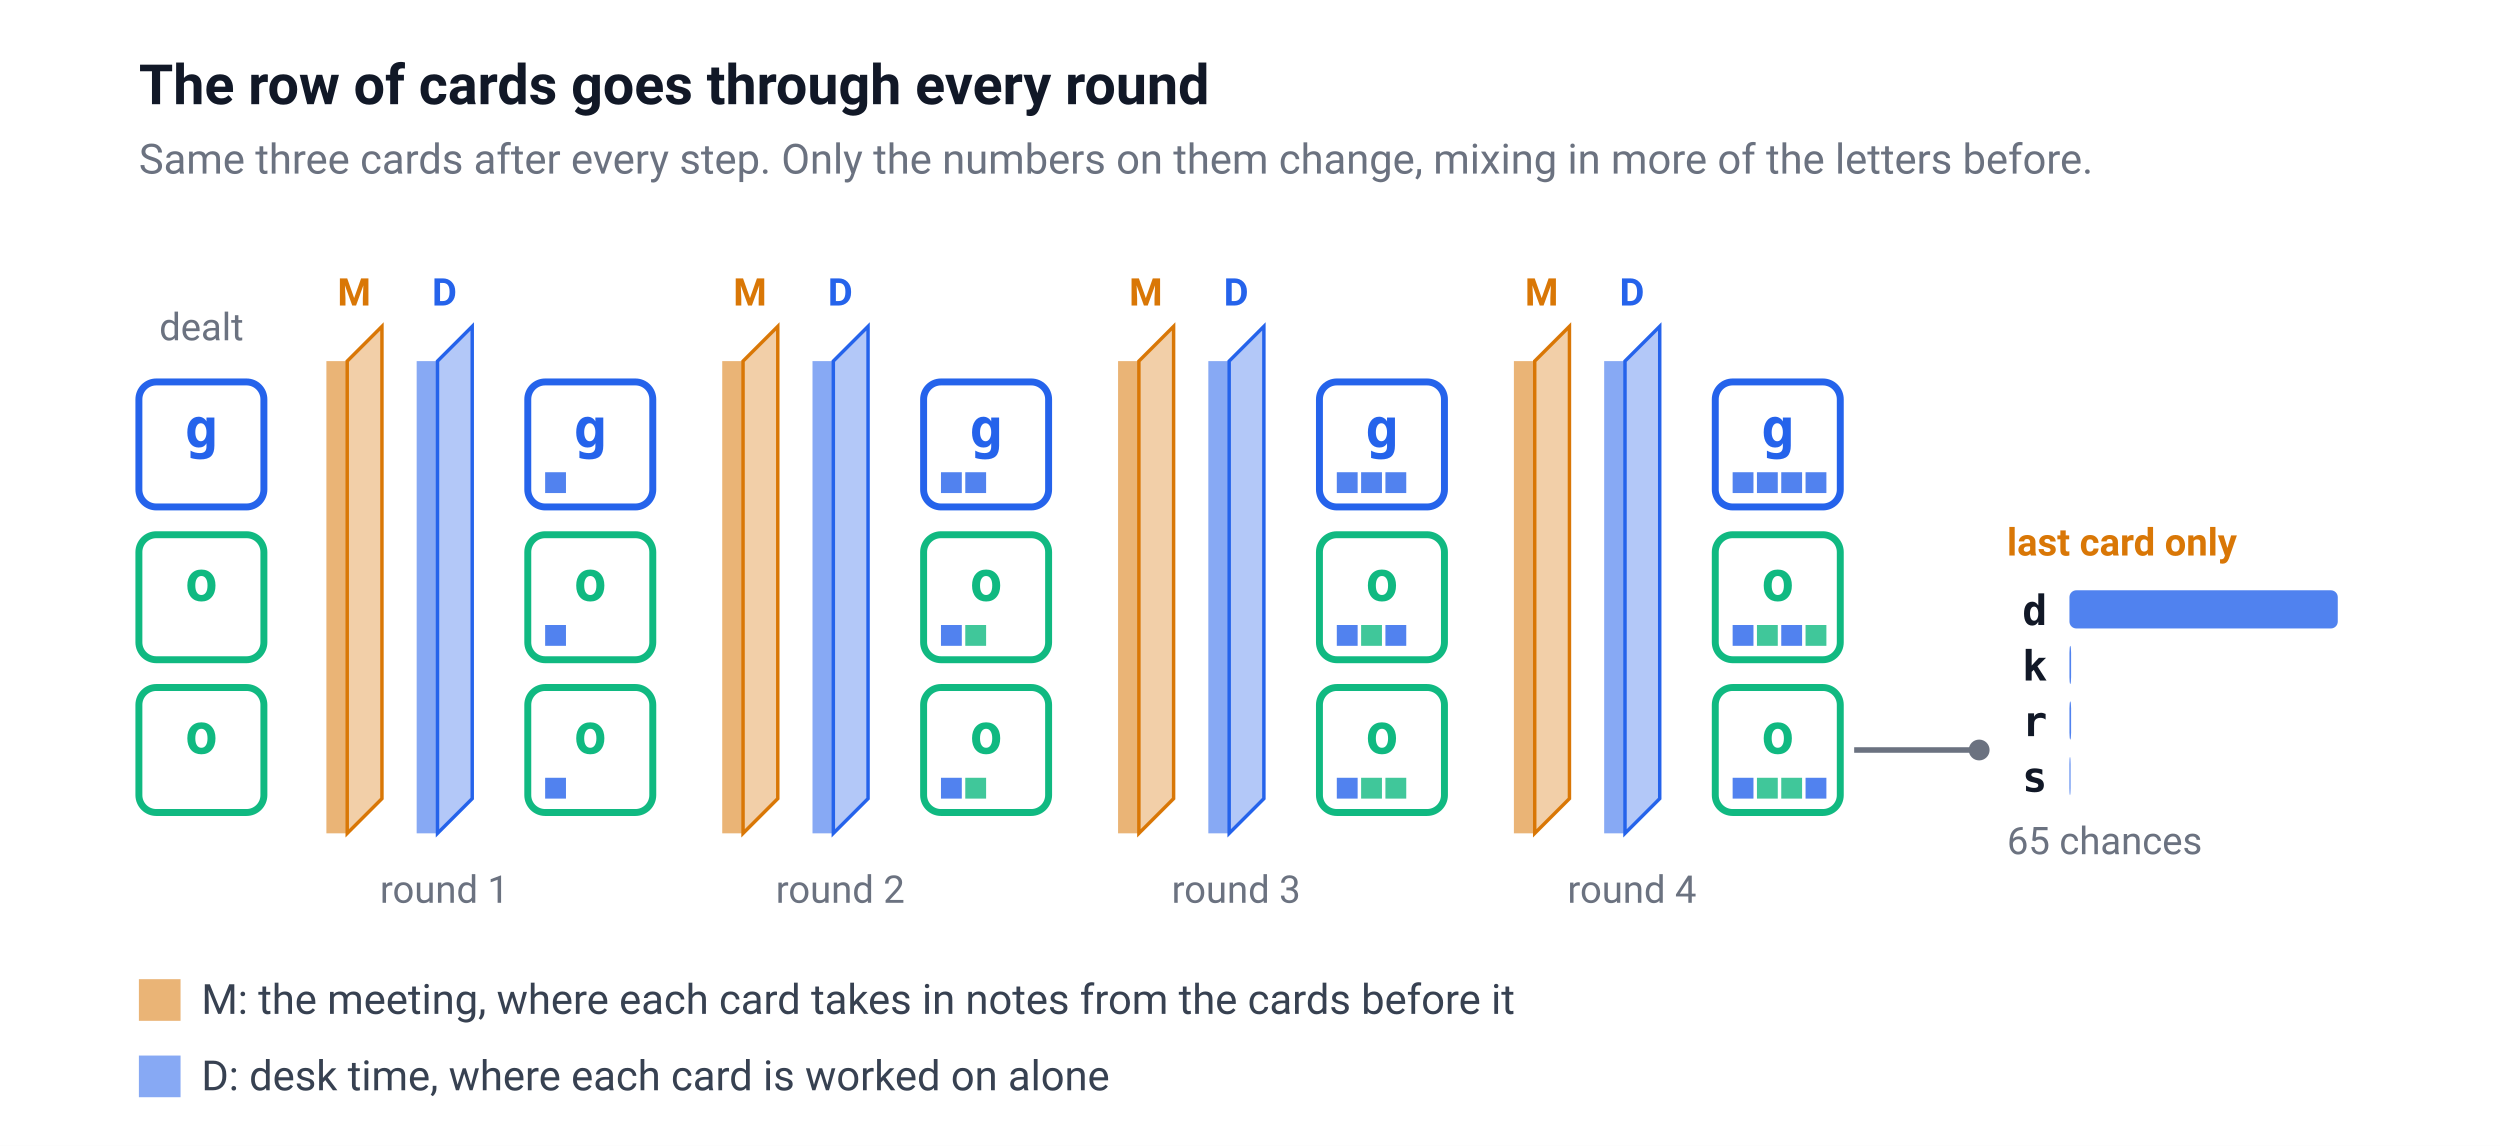
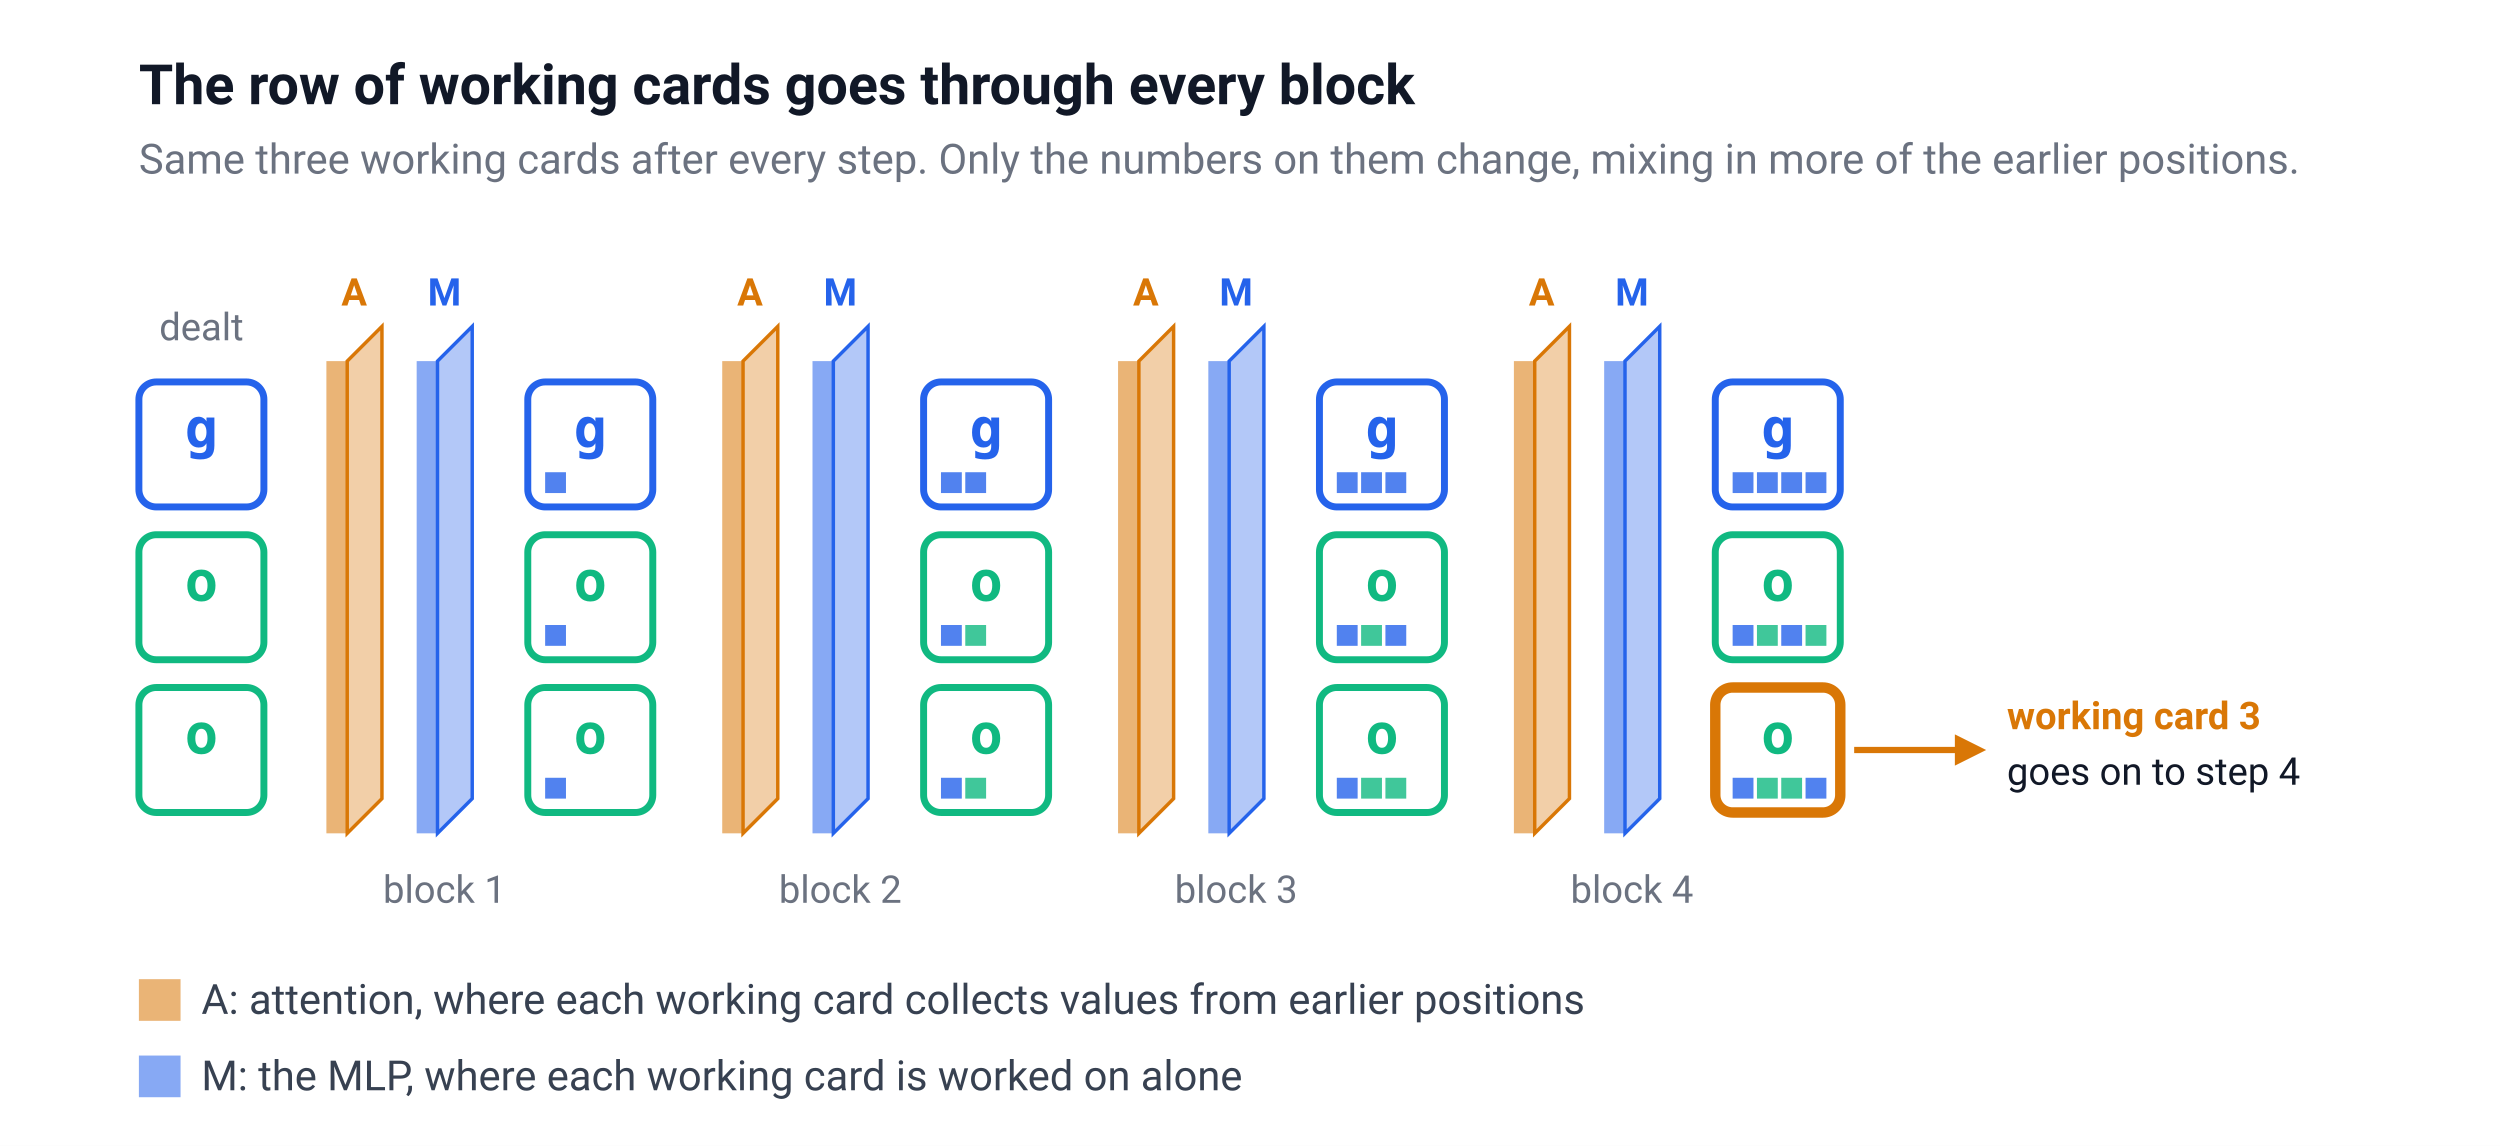
- <svg xmlns="http://www.w3.org/2000/svg" viewBox="0 0 720 330" role="img" aria-label="The row of cards for g, o, o passes through four rounds, each a meeting followed by desk time. After every step the row has the same four cards, but each card carries a bigger mix of the letters before it. After the last round, only the last card is turned into 65 chances, and a spin of the wheel picks the next letter." font-family="system-ui, -apple-system, 'Segoe UI', Roboto, sans-serif" style="max-width:100%;height:auto">
+ <svg xmlns="http://www.w3.org/2000/svg" viewBox="0 0 720 330" role="img" aria-label="The row of working cards for g, o, o passes through four blocks, each attention followed by an MLP. After every step the row has the same three working cards, but each one carries a bigger mix of the earlier positions. After the last block, only working card 3 goes on to step 4." font-family="system-ui, -apple-system, 'Segoe UI', Roboto, sans-serif" style="max-width:100%;height:auto">
  <rect width="720" height="330" fill="#ffffff" />
-   <text x="40" y="30" font-size="16" fill="#111827" text-anchor="start" font-weight="600">The row of cards goes through every round</text>
-   <text x="40" y="50" font-size="12" fill="#6b7280" text-anchor="start" font-weight="normal">Same three cards after every step. Only the numbers on them change, mixing in more of the letters before.</text>
+   <text x="40" y="30" font-size="16" fill="#111827" text-anchor="start" font-weight="600">The row of working cards goes through every block</text>
+   <text x="40" y="50" font-size="12" fill="#6b7280" text-anchor="start" font-weight="normal">Same three working cards after every step. Only the numbers on them change, mixing in more of the earlier positions.</text>
  <rect x="40" y="110" width="36" height="36" rx="5" fill="#ffffff" stroke="#2563eb" stroke-width="2" />
  <text x="58" y="129" font-size="16" fill="#2563eb" text-anchor="middle" font-weight="700" font-family="ui-monospace, Menlo, Consolas, monospace">g</text>
  <rect x="40" y="154" width="36" height="36" rx="5" fill="#ffffff" stroke="#10b981" stroke-width="2" />
  <text x="58" y="173" font-size="16" fill="#10b981" text-anchor="middle" font-weight="700" font-family="ui-monospace, Menlo, Consolas, monospace">o</text>
  <rect x="40" y="198" width="36" height="36" rx="5" fill="#ffffff" stroke="#10b981" stroke-width="2" />
  <text x="58" y="217" font-size="16" fill="#10b981" text-anchor="middle" font-weight="700" font-family="ui-monospace, Menlo, Consolas, monospace">o</text>
  <text x="58" y="98" font-size="11" fill="#6b7280" text-anchor="middle" font-weight="normal">dealt</text>
  <path d="M100 104 l10 -10 l0 136 l-10 10 Z" fill="#d97706" fill-opacity="0.35" stroke="#d97706" />
  <rect x="94" y="104" width="6" height="136" fill="#d97706" fill-opacity="0.55" />
-   <text x="102" y="88" font-size="11" fill="#d97706" text-anchor="middle" font-weight="700">M</text>
+   <text x="102" y="88" font-size="11" fill="#d97706" text-anchor="middle" font-weight="700">A</text>
  <path d="M126 104 l10 -10 l0 136 l-10 10 Z" fill="#2563eb" fill-opacity="0.35" stroke="#2563eb" />
  <rect x="120" y="104" width="6" height="136" fill="#2563eb" fill-opacity="0.55" />
-   <text x="128" y="88" font-size="11" fill="#2563eb" text-anchor="middle" font-weight="700">D</text>
+   <text x="128" y="88" font-size="11" fill="#2563eb" text-anchor="middle" font-weight="700">M</text>
  <rect x="152" y="110" width="36" height="36" rx="5" fill="#ffffff" stroke="#2563eb" stroke-width="2" />
  <text x="170" y="129" font-size="16" fill="#2563eb" text-anchor="middle" font-weight="700" font-family="ui-monospace, Menlo, Consolas, monospace">g</text>
  <rect x="157" y="136" width="6" height="6" fill="#2563eb" opacity="0.8" />
  <rect x="152" y="154" width="36" height="36" rx="5" fill="#ffffff" stroke="#10b981" stroke-width="2" />
  <text x="170" y="173" font-size="16" fill="#10b981" text-anchor="middle" font-weight="700" font-family="ui-monospace, Menlo, Consolas, monospace">o</text>
  <rect x="157" y="180" width="6" height="6" fill="#2563eb" opacity="0.8" />
  <rect x="152" y="198" width="36" height="36" rx="5" fill="#ffffff" stroke="#10b981" stroke-width="2" />
  <text x="170" y="217" font-size="16" fill="#10b981" text-anchor="middle" font-weight="700" font-family="ui-monospace, Menlo, Consolas, monospace">o</text>
  <rect x="157" y="224" width="6" height="6" fill="#2563eb" opacity="0.8" />
-   <text x="128" y="260" font-size="11" fill="#6b7280" text-anchor="middle" font-weight="normal">round 1</text>
+   <text x="128" y="260" font-size="11" fill="#6b7280" text-anchor="middle" font-weight="normal">block 1</text>
  <path d="M214 104 l10 -10 l0 136 l-10 10 Z" fill="#d97706" fill-opacity="0.35" stroke="#d97706" />
  <rect x="208" y="104" width="6" height="136" fill="#d97706" fill-opacity="0.55" />
-   <text x="216" y="88" font-size="11" fill="#d97706" text-anchor="middle" font-weight="700">M</text>
+   <text x="216" y="88" font-size="11" fill="#d97706" text-anchor="middle" font-weight="700">A</text>
  <path d="M240 104 l10 -10 l0 136 l-10 10 Z" fill="#2563eb" fill-opacity="0.35" stroke="#2563eb" />
  <rect x="234" y="104" width="6" height="136" fill="#2563eb" fill-opacity="0.55" />
-   <text x="242" y="88" font-size="11" fill="#2563eb" text-anchor="middle" font-weight="700">D</text>
+   <text x="242" y="88" font-size="11" fill="#2563eb" text-anchor="middle" font-weight="700">M</text>
  <rect x="266" y="110" width="36" height="36" rx="5" fill="#ffffff" stroke="#2563eb" stroke-width="2" />
  <text x="284" y="129" font-size="16" fill="#2563eb" text-anchor="middle" font-weight="700" font-family="ui-monospace, Menlo, Consolas, monospace">g</text>
  <rect x="271" y="136" width="6" height="6" fill="#2563eb" opacity="0.8" />
  <rect x="278" y="136" width="6" height="6" fill="#2563eb" opacity="0.8" />
  <rect x="266" y="154" width="36" height="36" rx="5" fill="#ffffff" stroke="#10b981" stroke-width="2" />
  <text x="284" y="173" font-size="16" fill="#10b981" text-anchor="middle" font-weight="700" font-family="ui-monospace, Menlo, Consolas, monospace">o</text>
  <rect x="271" y="180" width="6" height="6" fill="#2563eb" opacity="0.8" />
  <rect x="278" y="180" width="6" height="6" fill="#10b981" opacity="0.8" />
  <rect x="266" y="198" width="36" height="36" rx="5" fill="#ffffff" stroke="#10b981" stroke-width="2" />
  <text x="284" y="217" font-size="16" fill="#10b981" text-anchor="middle" font-weight="700" font-family="ui-monospace, Menlo, Consolas, monospace">o</text>
  <rect x="271" y="224" width="6" height="6" fill="#2563eb" opacity="0.8" />
  <rect x="278" y="224" width="6" height="6" fill="#10b981" opacity="0.8" />
-   <text x="242" y="260" font-size="11" fill="#6b7280" text-anchor="middle" font-weight="normal">round 2</text>
+   <text x="242" y="260" font-size="11" fill="#6b7280" text-anchor="middle" font-weight="normal">block 2</text>
  <path d="M328 104 l10 -10 l0 136 l-10 10 Z" fill="#d97706" fill-opacity="0.35" stroke="#d97706" />
  <rect x="322" y="104" width="6" height="136" fill="#d97706" fill-opacity="0.55" />
-   <text x="330" y="88" font-size="11" fill="#d97706" text-anchor="middle" font-weight="700">M</text>
+   <text x="330" y="88" font-size="11" fill="#d97706" text-anchor="middle" font-weight="700">A</text>
  <path d="M354 104 l10 -10 l0 136 l-10 10 Z" fill="#2563eb" fill-opacity="0.35" stroke="#2563eb" />
  <rect x="348" y="104" width="6" height="136" fill="#2563eb" fill-opacity="0.55" />
-   <text x="356" y="88" font-size="11" fill="#2563eb" text-anchor="middle" font-weight="700">D</text>
+   <text x="356" y="88" font-size="11" fill="#2563eb" text-anchor="middle" font-weight="700">M</text>
  <rect x="380" y="110" width="36" height="36" rx="5" fill="#ffffff" stroke="#2563eb" stroke-width="2" />
  <text x="398" y="129" font-size="16" fill="#2563eb" text-anchor="middle" font-weight="700" font-family="ui-monospace, Menlo, Consolas, monospace">g</text>
  <rect x="385" y="136" width="6" height="6" fill="#2563eb" opacity="0.8" />
  <rect x="392" y="136" width="6" height="6" fill="#2563eb" opacity="0.8" />
  <rect x="399" y="136" width="6" height="6" fill="#2563eb" opacity="0.8" />
  <rect x="380" y="154" width="36" height="36" rx="5" fill="#ffffff" stroke="#10b981" stroke-width="2" />
  <text x="398" y="173" font-size="16" fill="#10b981" text-anchor="middle" font-weight="700" font-family="ui-monospace, Menlo, Consolas, monospace">o</text>
  <rect x="385" y="180" width="6" height="6" fill="#2563eb" opacity="0.8" />
  <rect x="392" y="180" width="6" height="6" fill="#10b981" opacity="0.8" />
  <rect x="399" y="180" width="6" height="6" fill="#2563eb" opacity="0.8" />
  <rect x="380" y="198" width="36" height="36" rx="5" fill="#ffffff" stroke="#10b981" stroke-width="2" />
  <text x="398" y="217" font-size="16" fill="#10b981" text-anchor="middle" font-weight="700" font-family="ui-monospace, Menlo, Consolas, monospace">o</text>
  <rect x="385" y="224" width="6" height="6" fill="#2563eb" opacity="0.8" />
  <rect x="392" y="224" width="6" height="6" fill="#10b981" opacity="0.8" />
  <rect x="399" y="224" width="6" height="6" fill="#10b981" opacity="0.8" />
-   <text x="356" y="260" font-size="11" fill="#6b7280" text-anchor="middle" font-weight="normal">round 3</text>
+   <text x="356" y="260" font-size="11" fill="#6b7280" text-anchor="middle" font-weight="normal">block 3</text>
  <path d="M442 104 l10 -10 l0 136 l-10 10 Z" fill="#d97706" fill-opacity="0.35" stroke="#d97706" />
  <rect x="436" y="104" width="6" height="136" fill="#d97706" fill-opacity="0.55" />
-   <text x="444" y="88" font-size="11" fill="#d97706" text-anchor="middle" font-weight="700">M</text>
+   <text x="444" y="88" font-size="11" fill="#d97706" text-anchor="middle" font-weight="700">A</text>
  <path d="M468 104 l10 -10 l0 136 l-10 10 Z" fill="#2563eb" fill-opacity="0.35" stroke="#2563eb" />
  <rect x="462" y="104" width="6" height="136" fill="#2563eb" fill-opacity="0.55" />
-   <text x="470" y="88" font-size="11" fill="#2563eb" text-anchor="middle" font-weight="700">D</text>
+   <text x="470" y="88" font-size="11" fill="#2563eb" text-anchor="middle" font-weight="700">M</text>
  <rect x="494" y="110" width="36" height="36" rx="5" fill="#ffffff" stroke="#2563eb" stroke-width="2" />
  <text x="512" y="129" font-size="16" fill="#2563eb" text-anchor="middle" font-weight="700" font-family="ui-monospace, Menlo, Consolas, monospace">g</text>
  <rect x="499" y="136" width="6" height="6" fill="#2563eb" opacity="0.8" />
  <rect x="506" y="136" width="6" height="6" fill="#2563eb" opacity="0.8" />
  <rect x="513" y="136" width="6" height="6" fill="#2563eb" opacity="0.8" />
  <rect x="520" y="136" width="6" height="6" fill="#2563eb" opacity="0.8" />
  <rect x="494" y="154" width="36" height="36" rx="5" fill="#ffffff" stroke="#10b981" stroke-width="2" />
  <text x="512" y="173" font-size="16" fill="#10b981" text-anchor="middle" font-weight="700" font-family="ui-monospace, Menlo, Consolas, monospace">o</text>
  <rect x="499" y="180" width="6" height="6" fill="#2563eb" opacity="0.8" />
  <rect x="506" y="180" width="6" height="6" fill="#10b981" opacity="0.8" />
  <rect x="513" y="180" width="6" height="6" fill="#2563eb" opacity="0.8" />
  <rect x="520" y="180" width="6" height="6" fill="#10b981" opacity="0.8" />
-   <rect x="494" y="198" width="36" height="36" rx="5" fill="#ffffff" stroke="#10b981" stroke-width="2" />
+   <rect x="494" y="198" width="36" height="36" rx="5" fill="#ffffff" stroke="#d97706" stroke-width="3" />
  <text x="512" y="217" font-size="16" fill="#10b981" text-anchor="middle" font-weight="700" font-family="ui-monospace, Menlo, Consolas, monospace">o</text>
  <rect x="499" y="224" width="6" height="6" fill="#2563eb" opacity="0.8" />
  <rect x="506" y="224" width="6" height="6" fill="#10b981" opacity="0.8" />
  <rect x="513" y="224" width="6" height="6" fill="#10b981" opacity="0.8" />
  <rect x="520" y="224" width="6" height="6" fill="#2563eb" opacity="0.8" />
-   <text x="470" y="260" font-size="11" fill="#6b7280" text-anchor="middle" font-weight="normal">round 4</text>
+   <text x="470" y="260" font-size="11" fill="#6b7280" text-anchor="middle" font-weight="normal">block 4</text>
  <rect x="40" y="282" width="12" height="12" fill="#d97706" fill-opacity="0.55" />
-   <text x="58" y="292" font-size="12" fill="#374151" text-anchor="start" font-weight="normal">M: the meeting, where each card takes in notes from the cards before it</text>
+   <text x="58" y="292" font-size="12" fill="#374151" text-anchor="start" font-weight="normal">A: attention, where each working card collects values from earlier positions</text>
  <rect x="40" y="304" width="12" height="12" fill="#2563eb" fill-opacity="0.55" />
-   <text x="58" y="314" font-size="12" fill="#374151" text-anchor="start" font-weight="normal">D: desk time, where each card is worked on alone</text>
-   <line x1="534" y1="216.0" x2="570" y2="216.0" stroke="#6b7280" stroke-width="1.6" />
-   <circle cx="570" cy="216.0" r="3" fill="#6b7280" />
-   <text x="578" y="160" font-size="11" fill="#d97706" text-anchor="start" font-weight="600">last card only</text>
-   <text x="586" y="180" font-size="12" fill="#111827" text-anchor="middle" font-weight="700" font-family="ui-monospace, Menlo, Consolas, monospace">d</text>
-   <rect x="596" y="170" width="77.28" height="11" rx="2" fill="#2563eb" fill-opacity="0.8" />
-   <text x="586" y="196" font-size="12" fill="#111827" text-anchor="middle" font-weight="700" font-family="ui-monospace, Menlo, Consolas, monospace">k</text>
-   <rect x="596" y="186" width="0.48" height="11" rx="2" fill="#2563eb" fill-opacity="0.8" />
-   <text x="586" y="212" font-size="12" fill="#111827" text-anchor="middle" font-weight="700" font-family="ui-monospace, Menlo, Consolas, monospace">r</text>
-   <rect x="596" y="202" width="0.48" height="11" rx="2" fill="#2563eb" fill-opacity="0.8" />
-   <text x="586" y="228" font-size="12" fill="#111827" text-anchor="middle" font-weight="700" font-family="ui-monospace, Menlo, Consolas, monospace">s</text>
-   <rect x="596" y="218" width="0.32" height="11" rx="2" fill="#2563eb" fill-opacity="0.8" />
-   <text x="578" y="246" font-size="11" fill="#6b7280" text-anchor="start" font-weight="normal">65 chances</text>
+   <text x="58" y="314" font-size="12" fill="#374151" text-anchor="start" font-weight="normal">M: the MLP, where each working card is worked on alone</text>
+   <line x1="534" y1="216.0" x2="564" y2="216.0" stroke="#d97706" stroke-width="1.8" />
+   <path d="M572 216.0 L563 211.5 L563 220.5 Z" fill="#d97706" />
+   <text x="578" y="210.0" font-size="11" fill="#d97706" text-anchor="start" font-weight="600">working card 3</text>
+   <text x="578" y="226.0" font-size="11" fill="#111827" text-anchor="start" font-weight="normal">goes on to step 4</text>
</svg>
